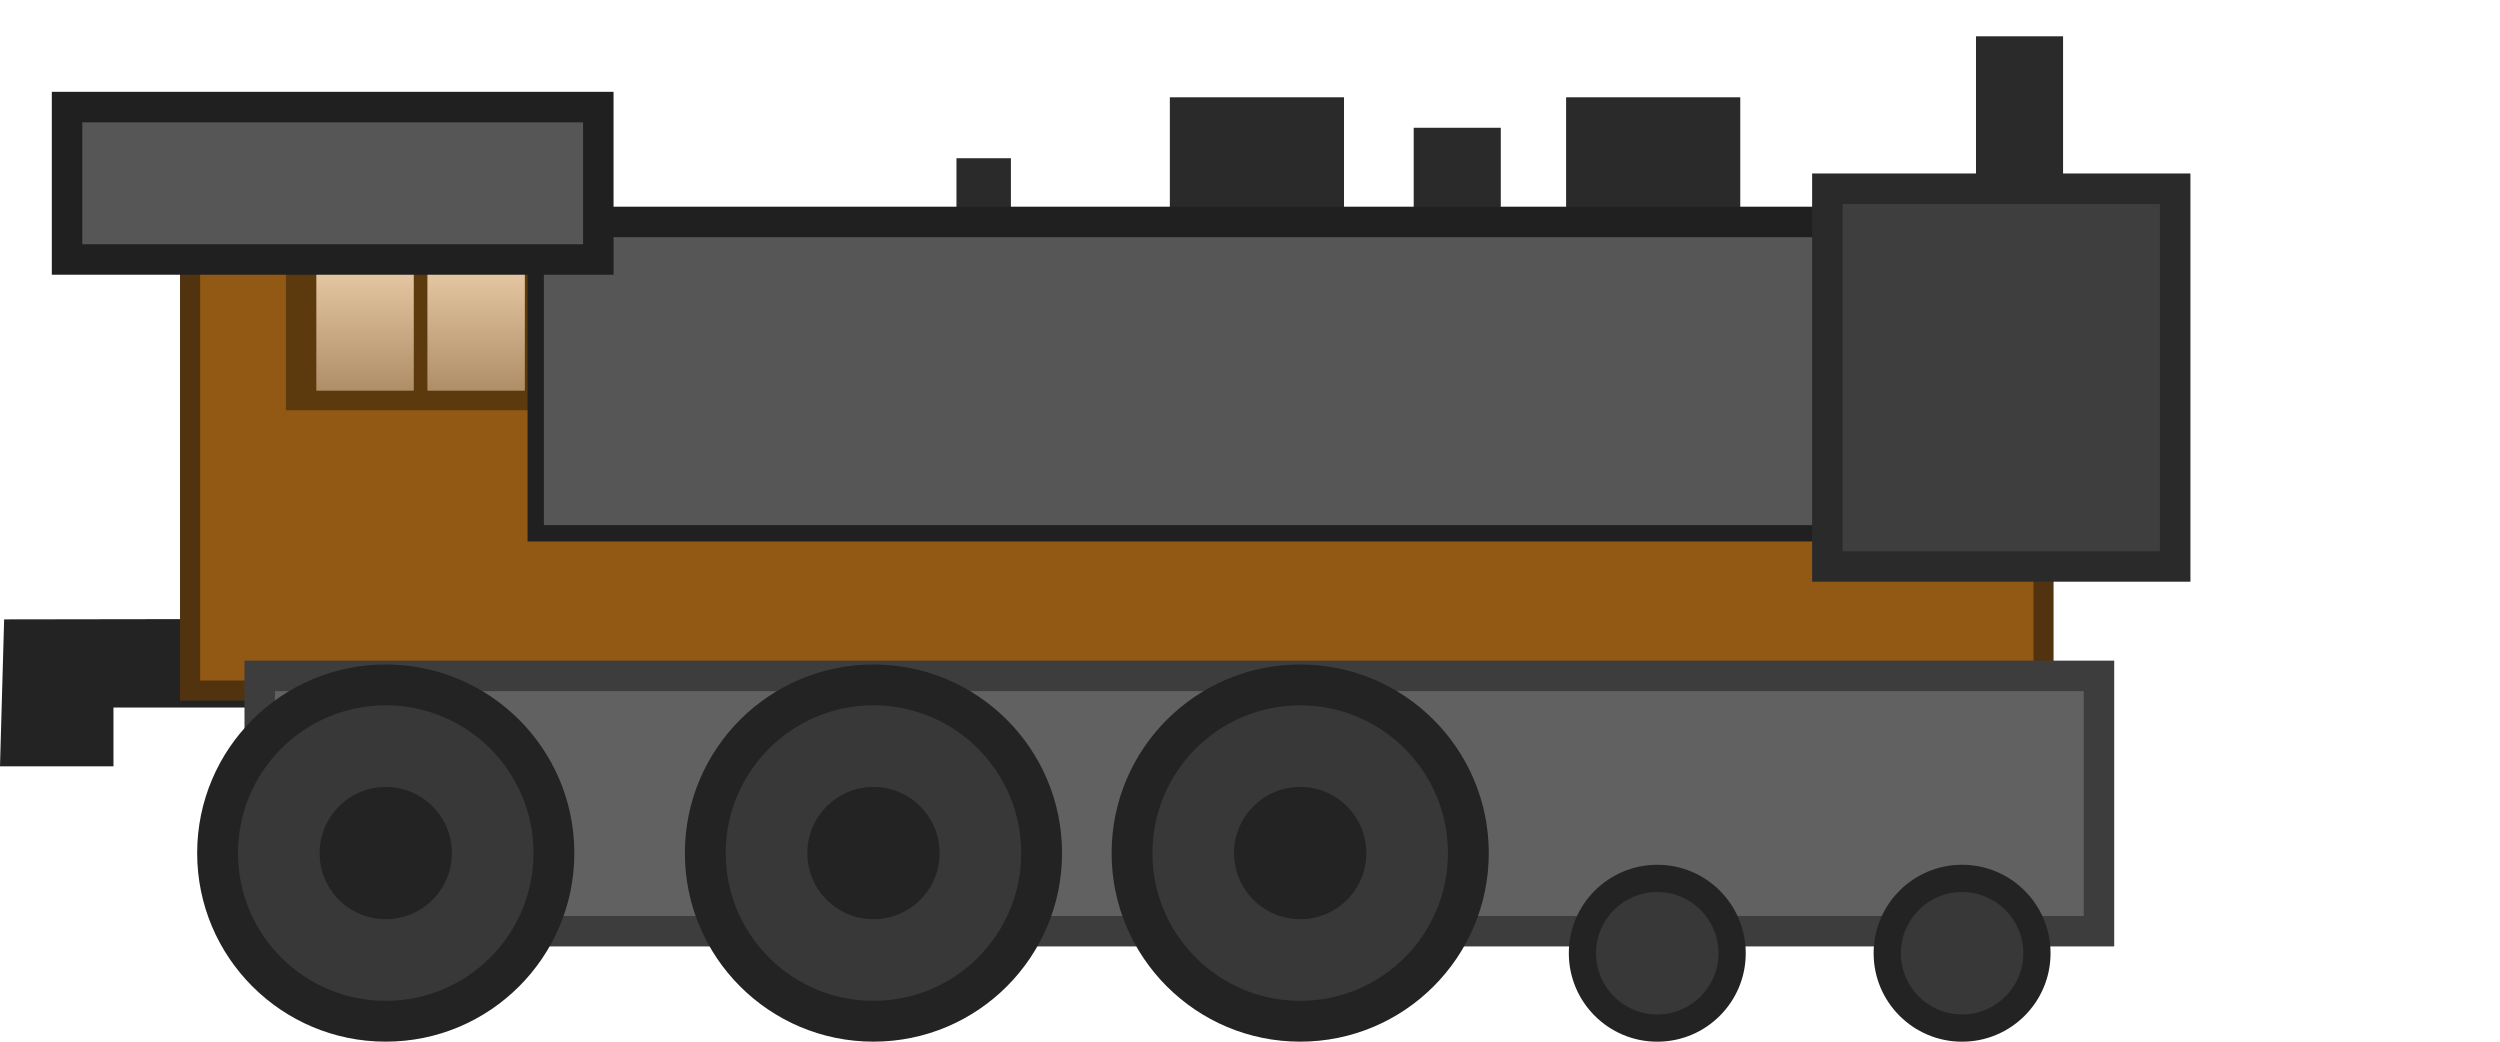
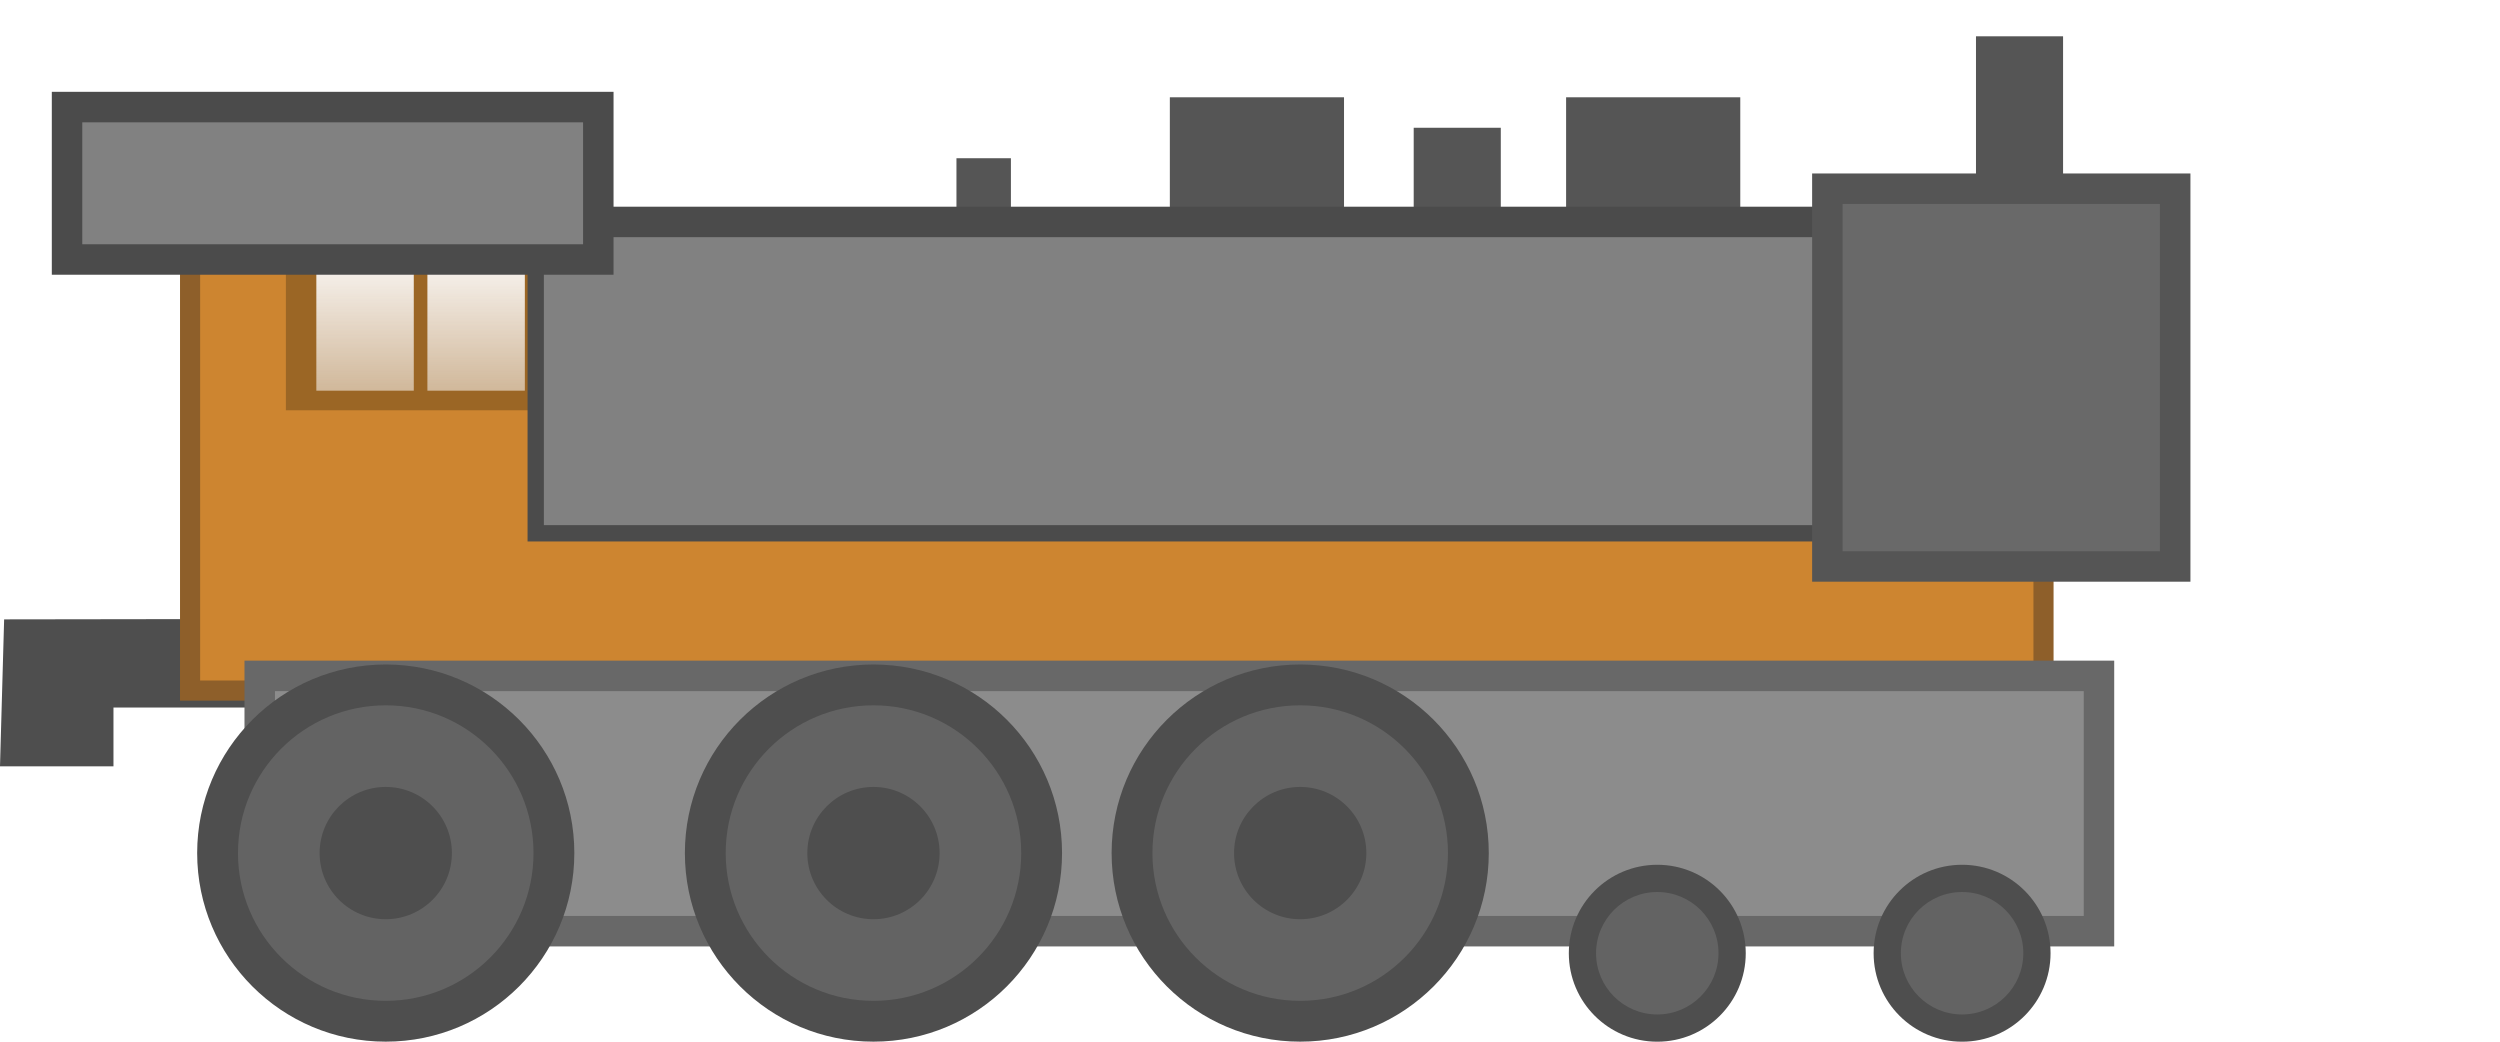
<svg xmlns="http://www.w3.org/2000/svg" xmlns:xlink="http://www.w3.org/1999/xlink" width="240" height="100" viewBox="0 0 63.5 26.458" version="1.1" id="svg8">
  <defs id="defs2">
-     <linearGradient xlink:href="#linearGradient1130" id="linearGradient1132-2" x1="26.6" y1="12.568" x2="26.6" y2="15.639" gradientUnits="userSpaceOnUse" gradientTransform="matrix(1.463131,0,0,1.463131,-27.17893,-12.25369)" />
+     <linearGradient gradientTransform="matrix(1.463131,0,0,1.463131,-27.17893,-12.25369)" gradientUnits="userSpaceOnUse" y2="15.639" x2="26.6" y1="12.568" x1="26.6" id="linearGradient1132-2" xlink:href="#linearGradient1130" />
    <linearGradient id="linearGradient1130">
-       <stop style="stop-color:#f3d5b2;stop-opacity:1;" offset="0" id="stop1126" />
-       <stop style="stop-color:#f3d5b2;stop-opacity:0.459" offset="1" id="stop1128" />
+       <stop id="stop1126" offset="0" style="stop-color:#f3d5b2;stop-opacity:1;" />
+       <stop id="stop1128" offset="1" style="stop-color:#f3d5b2;stop-opacity:0.459" />
    </linearGradient>
-     <linearGradient xlink:href="#linearGradient1130" id="linearGradient1132" x1="26.6" y1="12.568" x2="26.6" y2="15.639" gradientUnits="userSpaceOnUse" gradientTransform="matrix(1.463131,0,0,1.463131,-29.99938,-12.25369)" />
+     <linearGradient gradientTransform="matrix(1.463131,0,0,1.463131,-29.99938,-12.25369)" gradientUnits="userSpaceOnUse" y2="15.639" x2="26.6" y1="12.568" x1="26.6" id="linearGradient1132" xlink:href="#linearGradient1130" />
+     <linearGradient gradientTransform="matrix(1.463131,0,0,1.463131,-29.99938,-12.25369)" gradientUnits="userSpaceOnUse" y2="15.639" x2="26.6" y1="12.568" x1="26.6" id="linearGradient1132-846" xlink:href="#linearGradient1130-119" />
+     <linearGradient id="linearGradient1130-119">
+       <stop id="stop2105" offset="0" style="stop-color:#fefdfd;stop-opacity:1;;opacity:1" />
+       <stop id="stop2107" offset="1" style="stop-color:#fefdfd;stop-opacity:0.459;opacity:1" />
+     </linearGradient>
+     <linearGradient gradientTransform="matrix(1.463131,0,0,1.463131,-27.17893,-12.25369)" gradientUnits="userSpaceOnUse" y2="15.639" x2="26.6" y1="12.568" x1="26.6" id="linearGradient1132-2-711" xlink:href="#linearGradient1130-119" />
  </defs>
  <g id="layer2">
-     <path style="opacity:1;vector-effect:none;fill:#232323;fill-opacity:1;stroke:none;stroke-width:0.78;stroke-linecap:butt;stroke-linejoin:miter;stroke-miterlimit:4;stroke-dasharray:none;stroke-dashoffset:0;stroke-opacity:1" d="M 0.105,15.732 0,19.464 h 2.882 v -1.492 h 4.53 v -2.24 c -2.48,-0.014 -4.839,0 -7.307,0 z" id="rect857" />
-     <rect style="opacity:1;vector-effect:none;fill:#2a2a2a;fill-opacity:1;stroke:none;stroke-width:0.511;stroke-linecap:butt;stroke-linejoin:miter;stroke-miterlimit:4;stroke-dasharray:none;stroke-dashoffset:0;stroke-opacity:1" id="rect1214" width="4.424" height="4.77" x="29.714" y="2.471" />
-     <rect style="opacity:1;vector-effect:none;fill:#2a2a2a;fill-opacity:1;stroke:none;stroke-width:0.511;stroke-linecap:butt;stroke-linejoin:miter;stroke-miterlimit:4;stroke-dasharray:none;stroke-dashoffset:0;stroke-opacity:1" id="rect1214-2" width="4.424" height="4.77" x="39.779" y="2.471" />
-     <rect style="opacity:1;vector-effect:none;fill:#2a2a2a;fill-opacity:1;stroke:none;stroke-width:0.361;stroke-linecap:butt;stroke-linejoin:miter;stroke-miterlimit:4;stroke-dasharray:none;stroke-dashoffset:0;stroke-opacity:1" id="rect1214-2-2" width="2.212" height="4.77" x="35.908" y="3.245" />
-     <rect style="opacity:1;vector-effect:none;fill:#925915;fill-opacity:1;stroke:#523310;stroke-width:0.511;stroke-linecap:butt;stroke-linejoin:miter;stroke-miterlimit:4;stroke-dasharray:none;stroke-dashoffset:0;stroke-opacity:1" id="rect1112" width="47.077" height="11.959" x="4.828" y="5.581" ry="0" />
-     <rect style="opacity:1;vector-effect:none;fill:#2a2a2a;fill-opacity:1;stroke:none;stroke-width:0.285;stroke-linecap:butt;stroke-linejoin:miter;stroke-miterlimit:4;stroke-dasharray:none;stroke-dashoffset:0;stroke-opacity:1" id="rect1214-2-2-8" width="1.383" height="4.77" x="24.294" y="4.019" />
-     <rect style="opacity:1;vector-effect:none;fill:#3d3d3d;fill-opacity:1;stroke:none;stroke-width:0.511;stroke-linecap:butt;stroke-linejoin:miter;stroke-miterlimit:4;stroke-dasharray:none;stroke-dashoffset:0;stroke-opacity:1" id="rect1194" width="47.491" height="7.259" x="6.21" y="16.78" />
-     <path style="opacity:1;vector-effect:none;fill:#616161;fill-opacity:1;stroke:none;stroke-width:0.511;stroke-linecap:butt;stroke-linejoin:miter;stroke-miterlimit:4;stroke-dasharray:none;stroke-dashoffset:0;stroke-opacity:1" d="M 6.984,17.555 H 52.927 v 5.71 H 6.984 Z" id="rect1194-9" />
-     <rect style="opacity:1;vector-effect:none;fill:#5d390e;fill-opacity:1;stroke:none;stroke-width:0.511;stroke-linecap:butt;stroke-linejoin:miter;stroke-miterlimit:4;stroke-dasharray:none;stroke-dashoffset:0;stroke-opacity:1" id="rect1114" width="6.636" height="4.632" x="7.261" y="5.789" />
-     <circle style="opacity:1;vector-effect:none;fill:#232323;fill-opacity:1;stroke:none;stroke-width:0.511;stroke-linecap:butt;stroke-linejoin:miter;stroke-miterlimit:4;stroke-dasharray:none;stroke-dashoffset:0;stroke-opacity:1" id="path996" cx="9.798" cy="21.668" r="4.79" />
-     <circle style="opacity:1;vector-effect:none;fill:#383838;fill-opacity:1;stroke:none;stroke-width:0.4;stroke-linecap:butt;stroke-linejoin:miter;stroke-miterlimit:4;stroke-dasharray:none;stroke-dashoffset:0;stroke-opacity:1" id="path996-0" cx="9.798" cy="21.668" r="3.753" />
-     <circle style="opacity:1;vector-effect:none;fill:#232323;fill-opacity:1;stroke:none;stroke-width:0.179;stroke-linecap:butt;stroke-linejoin:miter;stroke-miterlimit:4;stroke-dasharray:none;stroke-dashoffset:0;stroke-opacity:1" id="path996-0-9" cx="9.798" cy="21.668" r="1.68" />
-     <circle style="opacity:1;vector-effect:none;fill:#232323;fill-opacity:1;stroke:none;stroke-width:0.511;stroke-linecap:butt;stroke-linejoin:miter;stroke-miterlimit:4;stroke-dasharray:none;stroke-dashoffset:0;stroke-opacity:1" id="path996-3" cx="22.186" cy="21.668" r="4.79" />
-     <circle style="opacity:1;vector-effect:none;fill:#383838;fill-opacity:1;stroke:none;stroke-width:0.4;stroke-linecap:butt;stroke-linejoin:miter;stroke-miterlimit:4;stroke-dasharray:none;stroke-dashoffset:0;stroke-opacity:1" id="path996-0-6" cx="22.186" cy="21.668" r="3.753" />
-     <circle style="opacity:1;vector-effect:none;fill:#232323;fill-opacity:1;stroke:none;stroke-width:0.179;stroke-linecap:butt;stroke-linejoin:miter;stroke-miterlimit:4;stroke-dasharray:none;stroke-dashoffset:0;stroke-opacity:1" id="path996-0-9-0" cx="22.186" cy="21.668" r="1.68" />
-     <circle style="opacity:1;vector-effect:none;fill:#232323;fill-opacity:1;stroke:none;stroke-width:0.511;stroke-linecap:butt;stroke-linejoin:miter;stroke-miterlimit:4;stroke-dasharray:none;stroke-dashoffset:0;stroke-opacity:1" id="path996-3-6" cx="33.025" cy="21.668" r="4.79" />
-     <circle style="opacity:1;vector-effect:none;fill:#383838;fill-opacity:1;stroke:none;stroke-width:0.4;stroke-linecap:butt;stroke-linejoin:miter;stroke-miterlimit:4;stroke-dasharray:none;stroke-dashoffset:0;stroke-opacity:1" id="path996-0-6-2" cx="33.025" cy="21.668" r="3.753" />
-     <circle style="opacity:1;vector-effect:none;fill:#232323;fill-opacity:1;stroke:none;stroke-width:0.179;stroke-linecap:butt;stroke-linejoin:miter;stroke-miterlimit:4;stroke-dasharray:none;stroke-dashoffset:0;stroke-opacity:1" id="path996-0-9-0-6" cx="33.025" cy="21.668" r="1.68" />
-     <circle style="opacity:1;vector-effect:none;fill:#232323;fill-opacity:1;stroke:none;stroke-width:0.511;stroke-linecap:butt;stroke-linejoin:miter;stroke-miterlimit:4;stroke-dasharray:none;stroke-dashoffset:0;stroke-opacity:1" id="path862-7-3-1" cx="42.095" cy="24.212" r="2.247" />
-     <circle style="opacity:1;vector-effect:none;fill:#383838;fill-opacity:1;stroke:none;stroke-width:0.354;stroke-linecap:butt;stroke-linejoin:miter;stroke-miterlimit:4;stroke-dasharray:none;stroke-dashoffset:0;stroke-opacity:1" id="path862-7-3-2-8" cx="42.095" cy="24.212" r="1.555" />
-     <circle style="opacity:1;vector-effect:none;fill:#232323;fill-opacity:1;stroke:none;stroke-width:0.511;stroke-linecap:butt;stroke-linejoin:miter;stroke-miterlimit:4;stroke-dasharray:none;stroke-dashoffset:0;stroke-opacity:1" id="path862-7-3-1-7" cx="49.837" cy="24.212" r="2.247" />
-     <circle style="opacity:1;vector-effect:none;fill:#383838;fill-opacity:1;stroke:none;stroke-width:0.354;stroke-linecap:butt;stroke-linejoin:miter;stroke-miterlimit:4;stroke-dasharray:none;stroke-dashoffset:0;stroke-opacity:1" id="path862-7-3-2-8-9" cx="49.837" cy="24.212" r="1.555" />
-     <path style="opacity:1;vector-effect:none;fill:url(#linearGradient1132);fill-opacity:1;stroke:none;stroke-width:0.511;stroke-linecap:butt;stroke-linejoin:miter;stroke-miterlimit:4;stroke-dasharray:none;stroke-dashoffset:0;stroke-opacity:1" d="M 8.035,6.342 H 10.51 V 9.923 H 8.035 Z" id="rect1116" />
-     <path style="opacity:1;vector-effect:none;fill:url(#linearGradient1132-2);fill-opacity:1;stroke:none;stroke-width:0.511;stroke-linecap:butt;stroke-linejoin:miter;stroke-miterlimit:4;stroke-dasharray:none;stroke-dashoffset:0;stroke-opacity:1" d="m 10.856,6.342 h 2.475 v 3.581 h -2.475 z" id="rect1116-3" />
-     <rect style="opacity:1;vector-effect:none;fill:#202020;fill-opacity:1;stroke:none;stroke-width:0.507;stroke-linecap:butt;stroke-linejoin:miter;stroke-miterlimit:4;stroke-dasharray:none;stroke-dashoffset:0;stroke-opacity:1" id="rect1159" width="39.058" height="8.503" x="13.4" y="5.25" />
-     <path style="opacity:1;vector-effect:none;fill:#565656;fill-opacity:1;stroke:none;stroke-width:0.507;stroke-linecap:butt;stroke-linejoin:miter;stroke-miterlimit:4;stroke-dasharray:none;stroke-dashoffset:0;stroke-opacity:1" d="M 13.814,6.024 H 51.683 V 13.338 H 13.814 Z" id="rect1159-7" />
-     <rect style="opacity:1;vector-effect:none;fill:#2a2a2a;fill-opacity:1;stroke:none;stroke-width:0.511;stroke-linecap:butt;stroke-linejoin:miter;stroke-miterlimit:4;stroke-dasharray:none;stroke-dashoffset:0;stroke-opacity:1" id="rect1212" width="9.609" height="10.369" x="46.028" y="4.406" />
-     <path style="opacity:1;vector-effect:none;fill:#202020;fill-opacity:1;stroke:none;stroke-width:0.511;stroke-linecap:butt;stroke-linejoin:miter;stroke-miterlimit:4;stroke-dasharray:none;stroke-dashoffset:0;stroke-opacity:1" d="M 1.316,2.332 H 15.584 V 6.978 H 1.316 Z" id="rect1110-5" />
-     <path style="opacity:1;vector-effect:none;fill:#565656;fill-opacity:1;stroke:none;stroke-width:0.511;stroke-linecap:butt;stroke-linejoin:miter;stroke-miterlimit:4;stroke-dasharray:none;stroke-dashoffset:0;stroke-opacity:1" d="M 2.09,3.107 H 14.81 V 6.204 H 2.09 Z" id="rect1110" />
-     <rect style="opacity:1;vector-effect:none;fill:#2a2a2a;fill-opacity:1;stroke:none;stroke-width:0.361;stroke-linecap:butt;stroke-linejoin:miter;stroke-miterlimit:4;stroke-dasharray:none;stroke-dashoffset:0;stroke-opacity:1" id="rect1214-2-2-9" width="2.212" height="4.77" x="50.19" y="0.922" />
-     <path style="opacity:1;vector-effect:none;fill:#3e3e3e;fill-opacity:1;stroke:none;stroke-width:0.511;stroke-linecap:butt;stroke-linejoin:miter;stroke-miterlimit:4;stroke-dasharray:none;stroke-dashoffset:0;stroke-opacity:1" d="m 46.802,5.181 h 8.06 v 8.821 h -8.06 z" id="rect1212-6" />
+     <path id="rect857" d="M 0.105,15.732 0,19.464 h 2.882 v -1.492 h 4.53 v -2.24 c -2.48,-0.014 -4.839,0 -7.307,0 z" style="opacity:1;vector-effect:none;fill:#4e4e4e;fill-opacity:1;stroke:none;stroke-width:0.78;stroke-linecap:butt;stroke-linejoin:miter;stroke-miterlimit:4;stroke-dasharray:none;stroke-dashoffset:0;stroke-opacity:1" />
+     <rect y="2.471" x="29.714" height="4.77" width="4.424" id="rect1214" style="opacity:1;vector-effect:none;fill:#555555;fill-opacity:1;stroke:none;stroke-width:0.511;stroke-linecap:butt;stroke-linejoin:miter;stroke-miterlimit:4;stroke-dasharray:none;stroke-dashoffset:0;stroke-opacity:1" />
+     <rect y="2.471" x="39.779" height="4.77" width="4.424" id="rect1214-2" style="opacity:1;vector-effect:none;fill:#555555;fill-opacity:1;stroke:none;stroke-width:0.511;stroke-linecap:butt;stroke-linejoin:miter;stroke-miterlimit:4;stroke-dasharray:none;stroke-dashoffset:0;stroke-opacity:1" />
+     <rect y="3.245" x="35.908" height="4.77" width="2.212" id="rect1214-2-2" style="opacity:1;vector-effect:none;fill:#555555;fill-opacity:1;stroke:none;stroke-width:0.361;stroke-linecap:butt;stroke-linejoin:miter;stroke-miterlimit:4;stroke-dasharray:none;stroke-dashoffset:0;stroke-opacity:1" />
+     <rect ry="0" y="5.581" x="4.828" height="11.959" width="47.077" id="rect1112" style="opacity:1;vector-effect:none;fill:#cd8530;fill-opacity:1;stroke:#8e5f2a;stroke-width:0.511;stroke-linecap:butt;stroke-linejoin:miter;stroke-miterlimit:4;stroke-dasharray:none;stroke-dashoffset:0;stroke-opacity:1" />
+     <rect y="4.019" x="24.294" height="4.77" width="1.383" id="rect1214-2-2-8" style="opacity:1;vector-effect:none;fill:#555555;fill-opacity:1;stroke:none;stroke-width:0.285;stroke-linecap:butt;stroke-linejoin:miter;stroke-miterlimit:4;stroke-dasharray:none;stroke-dashoffset:0;stroke-opacity:1" />
+     <rect y="16.78" x="6.21" height="7.259" width="47.491" id="rect1194" style="opacity:1;vector-effect:none;fill:#686868;fill-opacity:1;stroke:none;stroke-width:0.511;stroke-linecap:butt;stroke-linejoin:miter;stroke-miterlimit:4;stroke-dasharray:none;stroke-dashoffset:0;stroke-opacity:1" />
+     <path id="rect1194-9" d="M 6.984,17.555 H 52.927 v 5.71 H 6.984 Z" style="opacity:1;vector-effect:none;fill:#8c8c8c;fill-opacity:1;stroke:none;stroke-width:0.511;stroke-linecap:butt;stroke-linejoin:miter;stroke-miterlimit:4;stroke-dasharray:none;stroke-dashoffset:0;stroke-opacity:1" />
+     <rect y="5.789" x="7.261" height="4.632" width="6.636" id="rect1114" style="opacity:1;vector-effect:none;fill:#9b6625;fill-opacity:1;stroke:none;stroke-width:0.511;stroke-linecap:butt;stroke-linejoin:miter;stroke-miterlimit:4;stroke-dasharray:none;stroke-dashoffset:0;stroke-opacity:1" />
+     <circle r="4.79" cy="21.668" cx="9.798" id="path996" style="opacity:1;vector-effect:none;fill:#4e4e4e;fill-opacity:1;stroke:none;stroke-width:0.511;stroke-linecap:butt;stroke-linejoin:miter;stroke-miterlimit:4;stroke-dasharray:none;stroke-dashoffset:0;stroke-opacity:1" />
+     <circle r="3.753" cy="21.668" cx="9.798" id="path996-0" style="opacity:1;vector-effect:none;fill:#636363;fill-opacity:1;stroke:none;stroke-width:0.4;stroke-linecap:butt;stroke-linejoin:miter;stroke-miterlimit:4;stroke-dasharray:none;stroke-dashoffset:0;stroke-opacity:1" />
+     <circle r="1.68" cy="21.668" cx="9.798" id="path996-0-9" style="opacity:1;vector-effect:none;fill:#4e4e4e;fill-opacity:1;stroke:none;stroke-width:0.179;stroke-linecap:butt;stroke-linejoin:miter;stroke-miterlimit:4;stroke-dasharray:none;stroke-dashoffset:0;stroke-opacity:1" />
+     <circle r="4.79" cy="21.668" cx="22.186" id="path996-3" style="opacity:1;vector-effect:none;fill:#4e4e4e;fill-opacity:1;stroke:none;stroke-width:0.511;stroke-linecap:butt;stroke-linejoin:miter;stroke-miterlimit:4;stroke-dasharray:none;stroke-dashoffset:0;stroke-opacity:1" />
+     <circle r="3.753" cy="21.668" cx="22.186" id="path996-0-6" style="opacity:1;vector-effect:none;fill:#636363;fill-opacity:1;stroke:none;stroke-width:0.4;stroke-linecap:butt;stroke-linejoin:miter;stroke-miterlimit:4;stroke-dasharray:none;stroke-dashoffset:0;stroke-opacity:1" />
+     <circle r="1.68" cy="21.668" cx="22.186" id="path996-0-9-0" style="opacity:1;vector-effect:none;fill:#4e4e4e;fill-opacity:1;stroke:none;stroke-width:0.179;stroke-linecap:butt;stroke-linejoin:miter;stroke-miterlimit:4;stroke-dasharray:none;stroke-dashoffset:0;stroke-opacity:1" />
+     <circle r="4.79" cy="21.668" cx="33.025" id="path996-3-6" style="opacity:1;vector-effect:none;fill:#4e4e4e;fill-opacity:1;stroke:none;stroke-width:0.511;stroke-linecap:butt;stroke-linejoin:miter;stroke-miterlimit:4;stroke-dasharray:none;stroke-dashoffset:0;stroke-opacity:1" />
+     <circle r="3.753" cy="21.668" cx="33.025" id="path996-0-6-2" style="opacity:1;vector-effect:none;fill:#636363;fill-opacity:1;stroke:none;stroke-width:0.4;stroke-linecap:butt;stroke-linejoin:miter;stroke-miterlimit:4;stroke-dasharray:none;stroke-dashoffset:0;stroke-opacity:1" />
+     <circle r="1.68" cy="21.668" cx="33.025" id="path996-0-9-0-6" style="opacity:1;vector-effect:none;fill:#4e4e4e;fill-opacity:1;stroke:none;stroke-width:0.179;stroke-linecap:butt;stroke-linejoin:miter;stroke-miterlimit:4;stroke-dasharray:none;stroke-dashoffset:0;stroke-opacity:1" />
+     <circle r="2.247" cy="24.212" cx="42.095" id="path862-7-3-1" style="opacity:1;vector-effect:none;fill:#4e4e4e;fill-opacity:1;stroke:none;stroke-width:0.511;stroke-linecap:butt;stroke-linejoin:miter;stroke-miterlimit:4;stroke-dasharray:none;stroke-dashoffset:0;stroke-opacity:1" />
+     <circle r="1.555" cy="24.212" cx="42.095" id="path862-7-3-2-8" style="opacity:1;vector-effect:none;fill:#636363;fill-opacity:1;stroke:none;stroke-width:0.354;stroke-linecap:butt;stroke-linejoin:miter;stroke-miterlimit:4;stroke-dasharray:none;stroke-dashoffset:0;stroke-opacity:1" />
+     <circle r="2.247" cy="24.212" cx="49.837" id="path862-7-3-1-7" style="opacity:1;vector-effect:none;fill:#4e4e4e;fill-opacity:1;stroke:none;stroke-width:0.511;stroke-linecap:butt;stroke-linejoin:miter;stroke-miterlimit:4;stroke-dasharray:none;stroke-dashoffset:0;stroke-opacity:1" />
+     <circle r="1.555" cy="24.212" cx="49.837" id="path862-7-3-2-8-9" style="opacity:1;vector-effect:none;fill:#636363;fill-opacity:1;stroke:none;stroke-width:0.354;stroke-linecap:butt;stroke-linejoin:miter;stroke-miterlimit:4;stroke-dasharray:none;stroke-dashoffset:0;stroke-opacity:1" />
+     <path id="rect1116" d="M 8.035,6.342 H 10.51 V 9.923 H 8.035 Z" style="opacity:1;vector-effect:none;fill:url(#linearGradient1132-846);fill-opacity:1;stroke:none;stroke-width:0.511;stroke-linecap:butt;stroke-linejoin:miter;stroke-miterlimit:4;stroke-dasharray:none;stroke-dashoffset:0;stroke-opacity:1" />
+     <path id="rect1116-3" d="m 10.856,6.342 h 2.475 v 3.581 h -2.475 z" style="opacity:1;vector-effect:none;fill:url(#linearGradient1132-2-711);fill-opacity:1;stroke:none;stroke-width:0.511;stroke-linecap:butt;stroke-linejoin:miter;stroke-miterlimit:4;stroke-dasharray:none;stroke-dashoffset:0;stroke-opacity:1" />
+     <rect y="5.25" x="13.4" height="8.503" width="39.058" id="rect1159" style="opacity:1;vector-effect:none;fill:#4b4b4b;fill-opacity:1;stroke:none;stroke-width:0.507;stroke-linecap:butt;stroke-linejoin:miter;stroke-miterlimit:4;stroke-dasharray:none;stroke-dashoffset:0;stroke-opacity:1" />
+     <path id="rect1159-7" d="M 13.814,6.024 H 51.683 V 13.338 H 13.814 Z" style="opacity:1;vector-effect:none;fill:#818181;fill-opacity:1;stroke:none;stroke-width:0.507;stroke-linecap:butt;stroke-linejoin:miter;stroke-miterlimit:4;stroke-dasharray:none;stroke-dashoffset:0;stroke-opacity:1" />
+     <rect y="4.406" x="46.028" height="10.369" width="9.609" id="rect1212" style="opacity:1;vector-effect:none;fill:#555555;fill-opacity:1;stroke:none;stroke-width:0.511;stroke-linecap:butt;stroke-linejoin:miter;stroke-miterlimit:4;stroke-dasharray:none;stroke-dashoffset:0;stroke-opacity:1" />
+     <path id="rect1110-5" d="M 1.316,2.332 H 15.584 V 6.978 H 1.316 Z" style="opacity:1;vector-effect:none;fill:#4b4b4b;fill-opacity:1;stroke:none;stroke-width:0.511;stroke-linecap:butt;stroke-linejoin:miter;stroke-miterlimit:4;stroke-dasharray:none;stroke-dashoffset:0;stroke-opacity:1" />
+     <path id="rect1110" d="M 2.09,3.107 H 14.81 V 6.204 H 2.09 Z" style="opacity:1;vector-effect:none;fill:#818181;fill-opacity:1;stroke:none;stroke-width:0.511;stroke-linecap:butt;stroke-linejoin:miter;stroke-miterlimit:4;stroke-dasharray:none;stroke-dashoffset:0;stroke-opacity:1" />
+     <rect y="0.922" x="50.19" height="4.77" width="2.212" id="rect1214-2-2-9" style="opacity:1;vector-effect:none;fill:#555555;fill-opacity:1;stroke:none;stroke-width:0.361;stroke-linecap:butt;stroke-linejoin:miter;stroke-miterlimit:4;stroke-dasharray:none;stroke-dashoffset:0;stroke-opacity:1" />
+     <path id="rect1212-6" d="m 46.802,5.181 h 8.06 v 8.821 h -8.06 z" style="opacity:1;vector-effect:none;fill:#696969;fill-opacity:1;stroke:none;stroke-width:0.511;stroke-linecap:butt;stroke-linejoin:miter;stroke-miterlimit:4;stroke-dasharray:none;stroke-dashoffset:0;stroke-opacity:1" />
  </g>
</svg>
